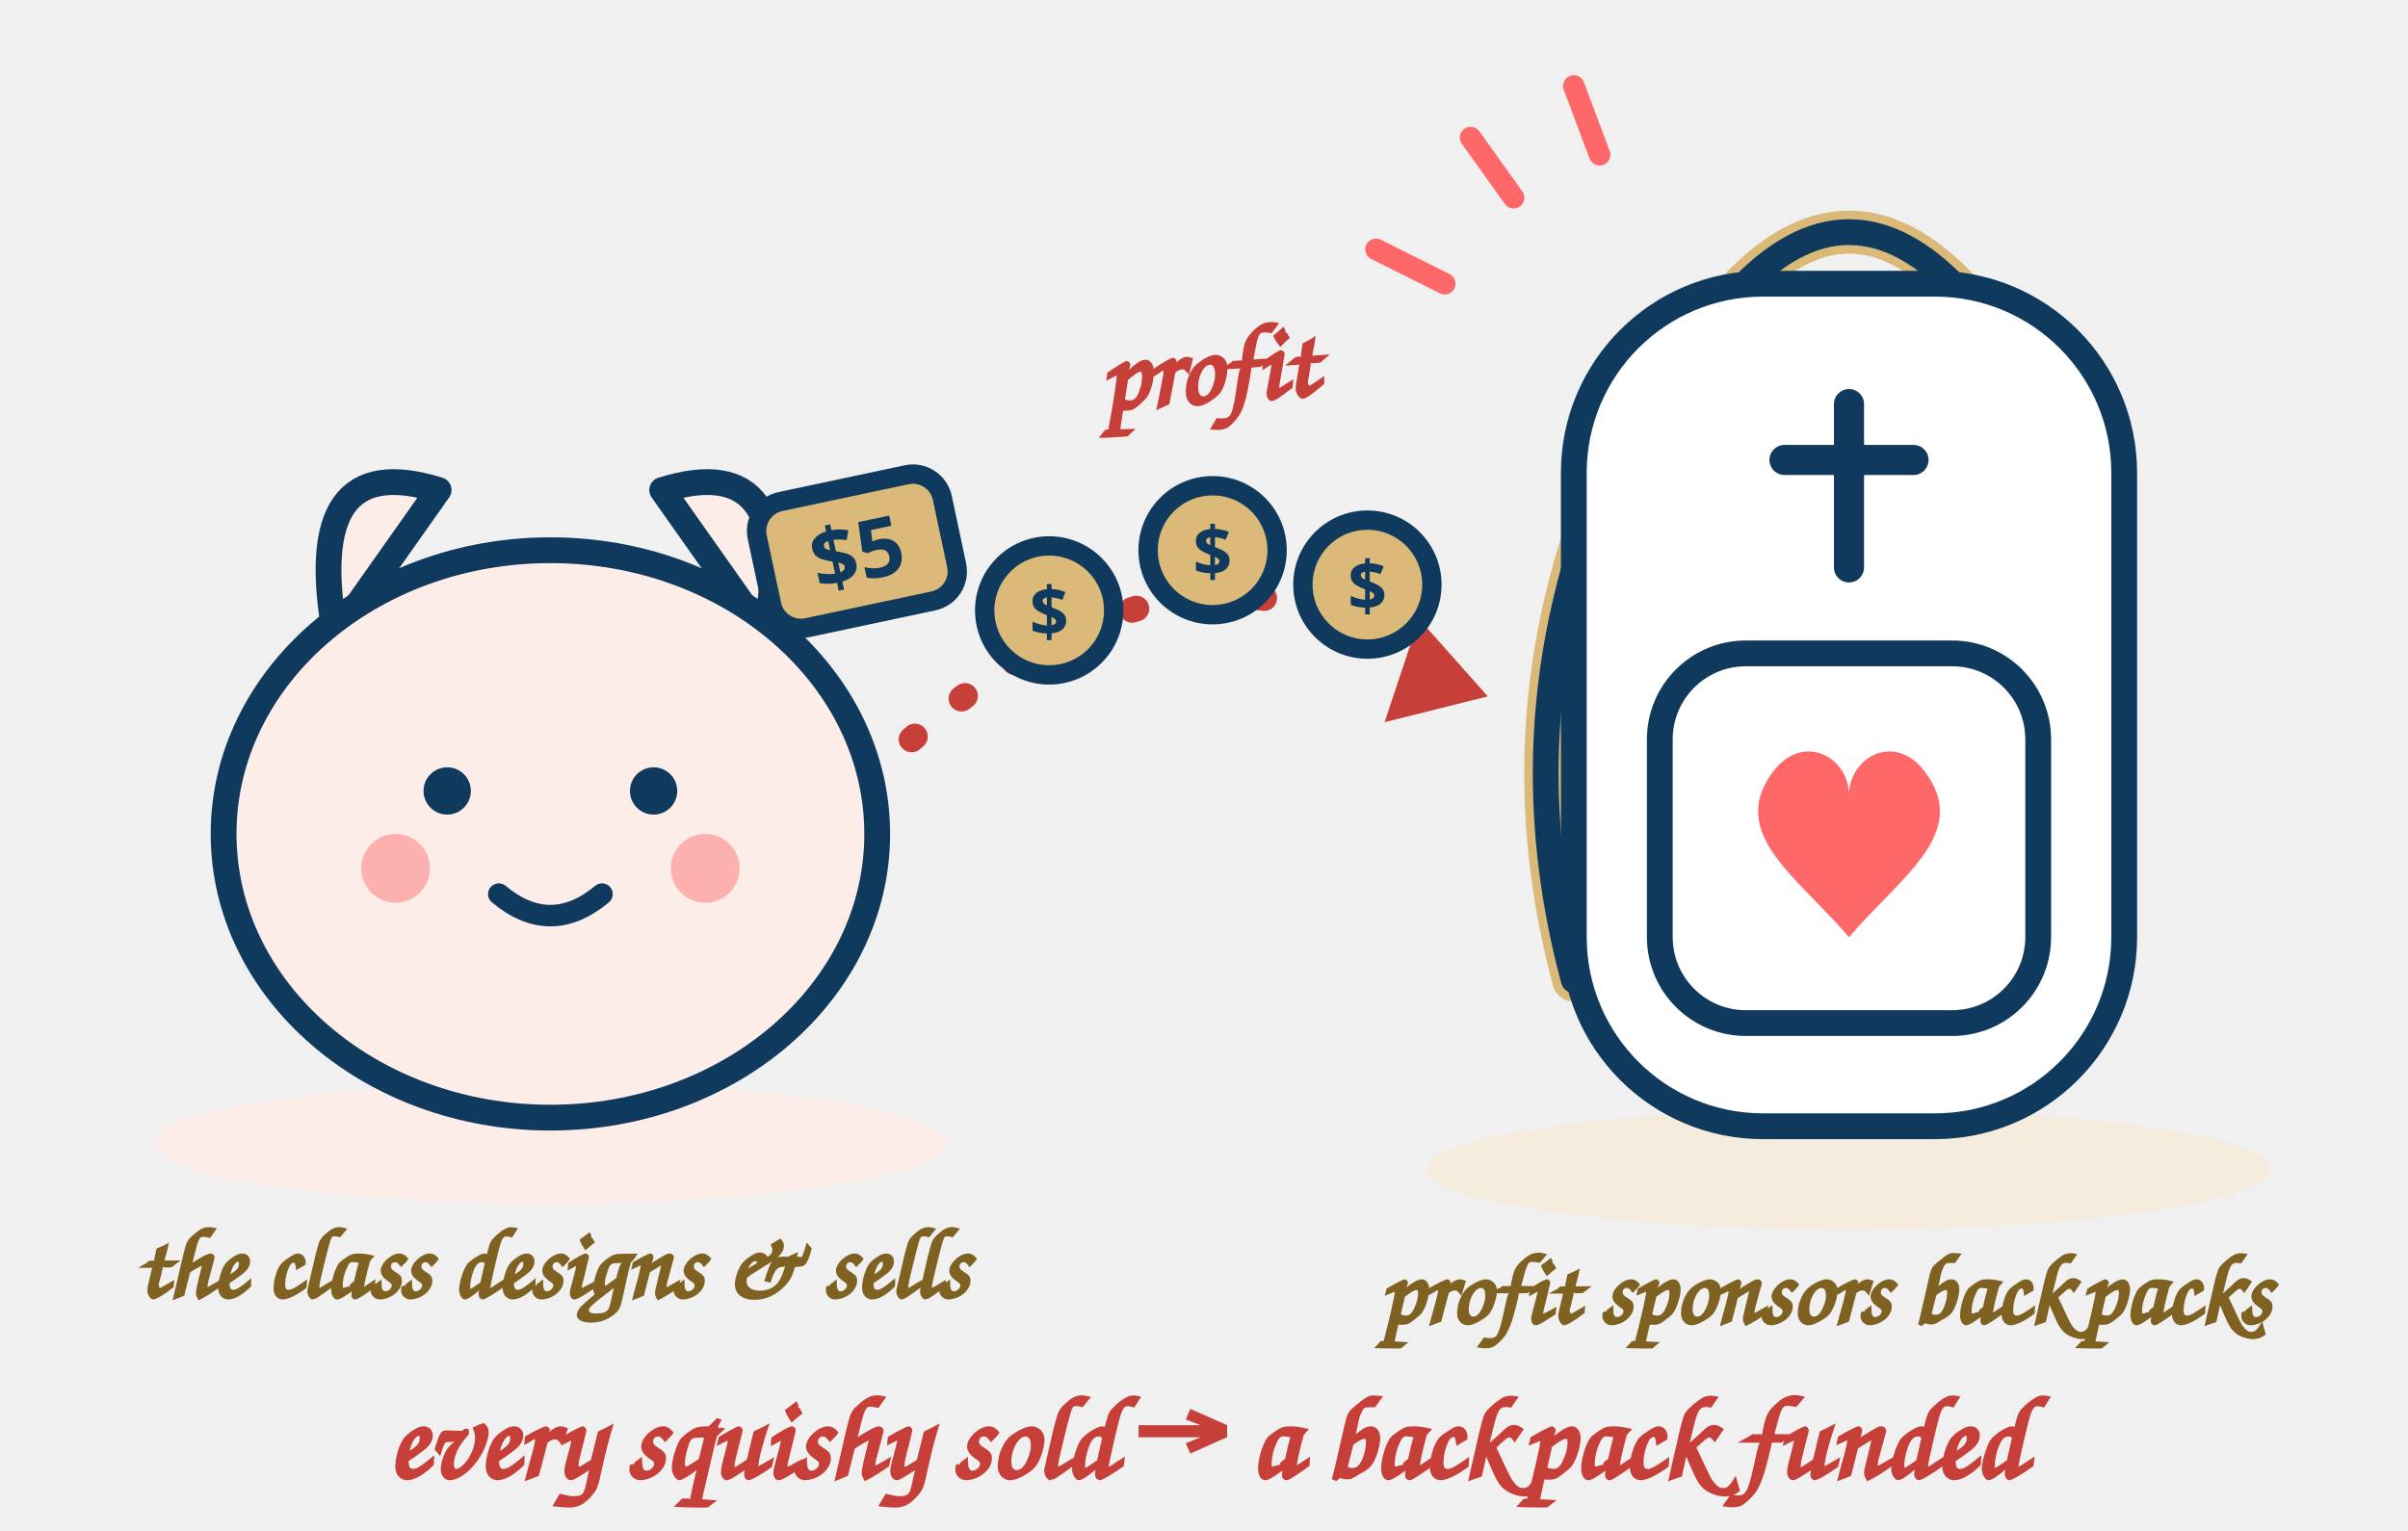
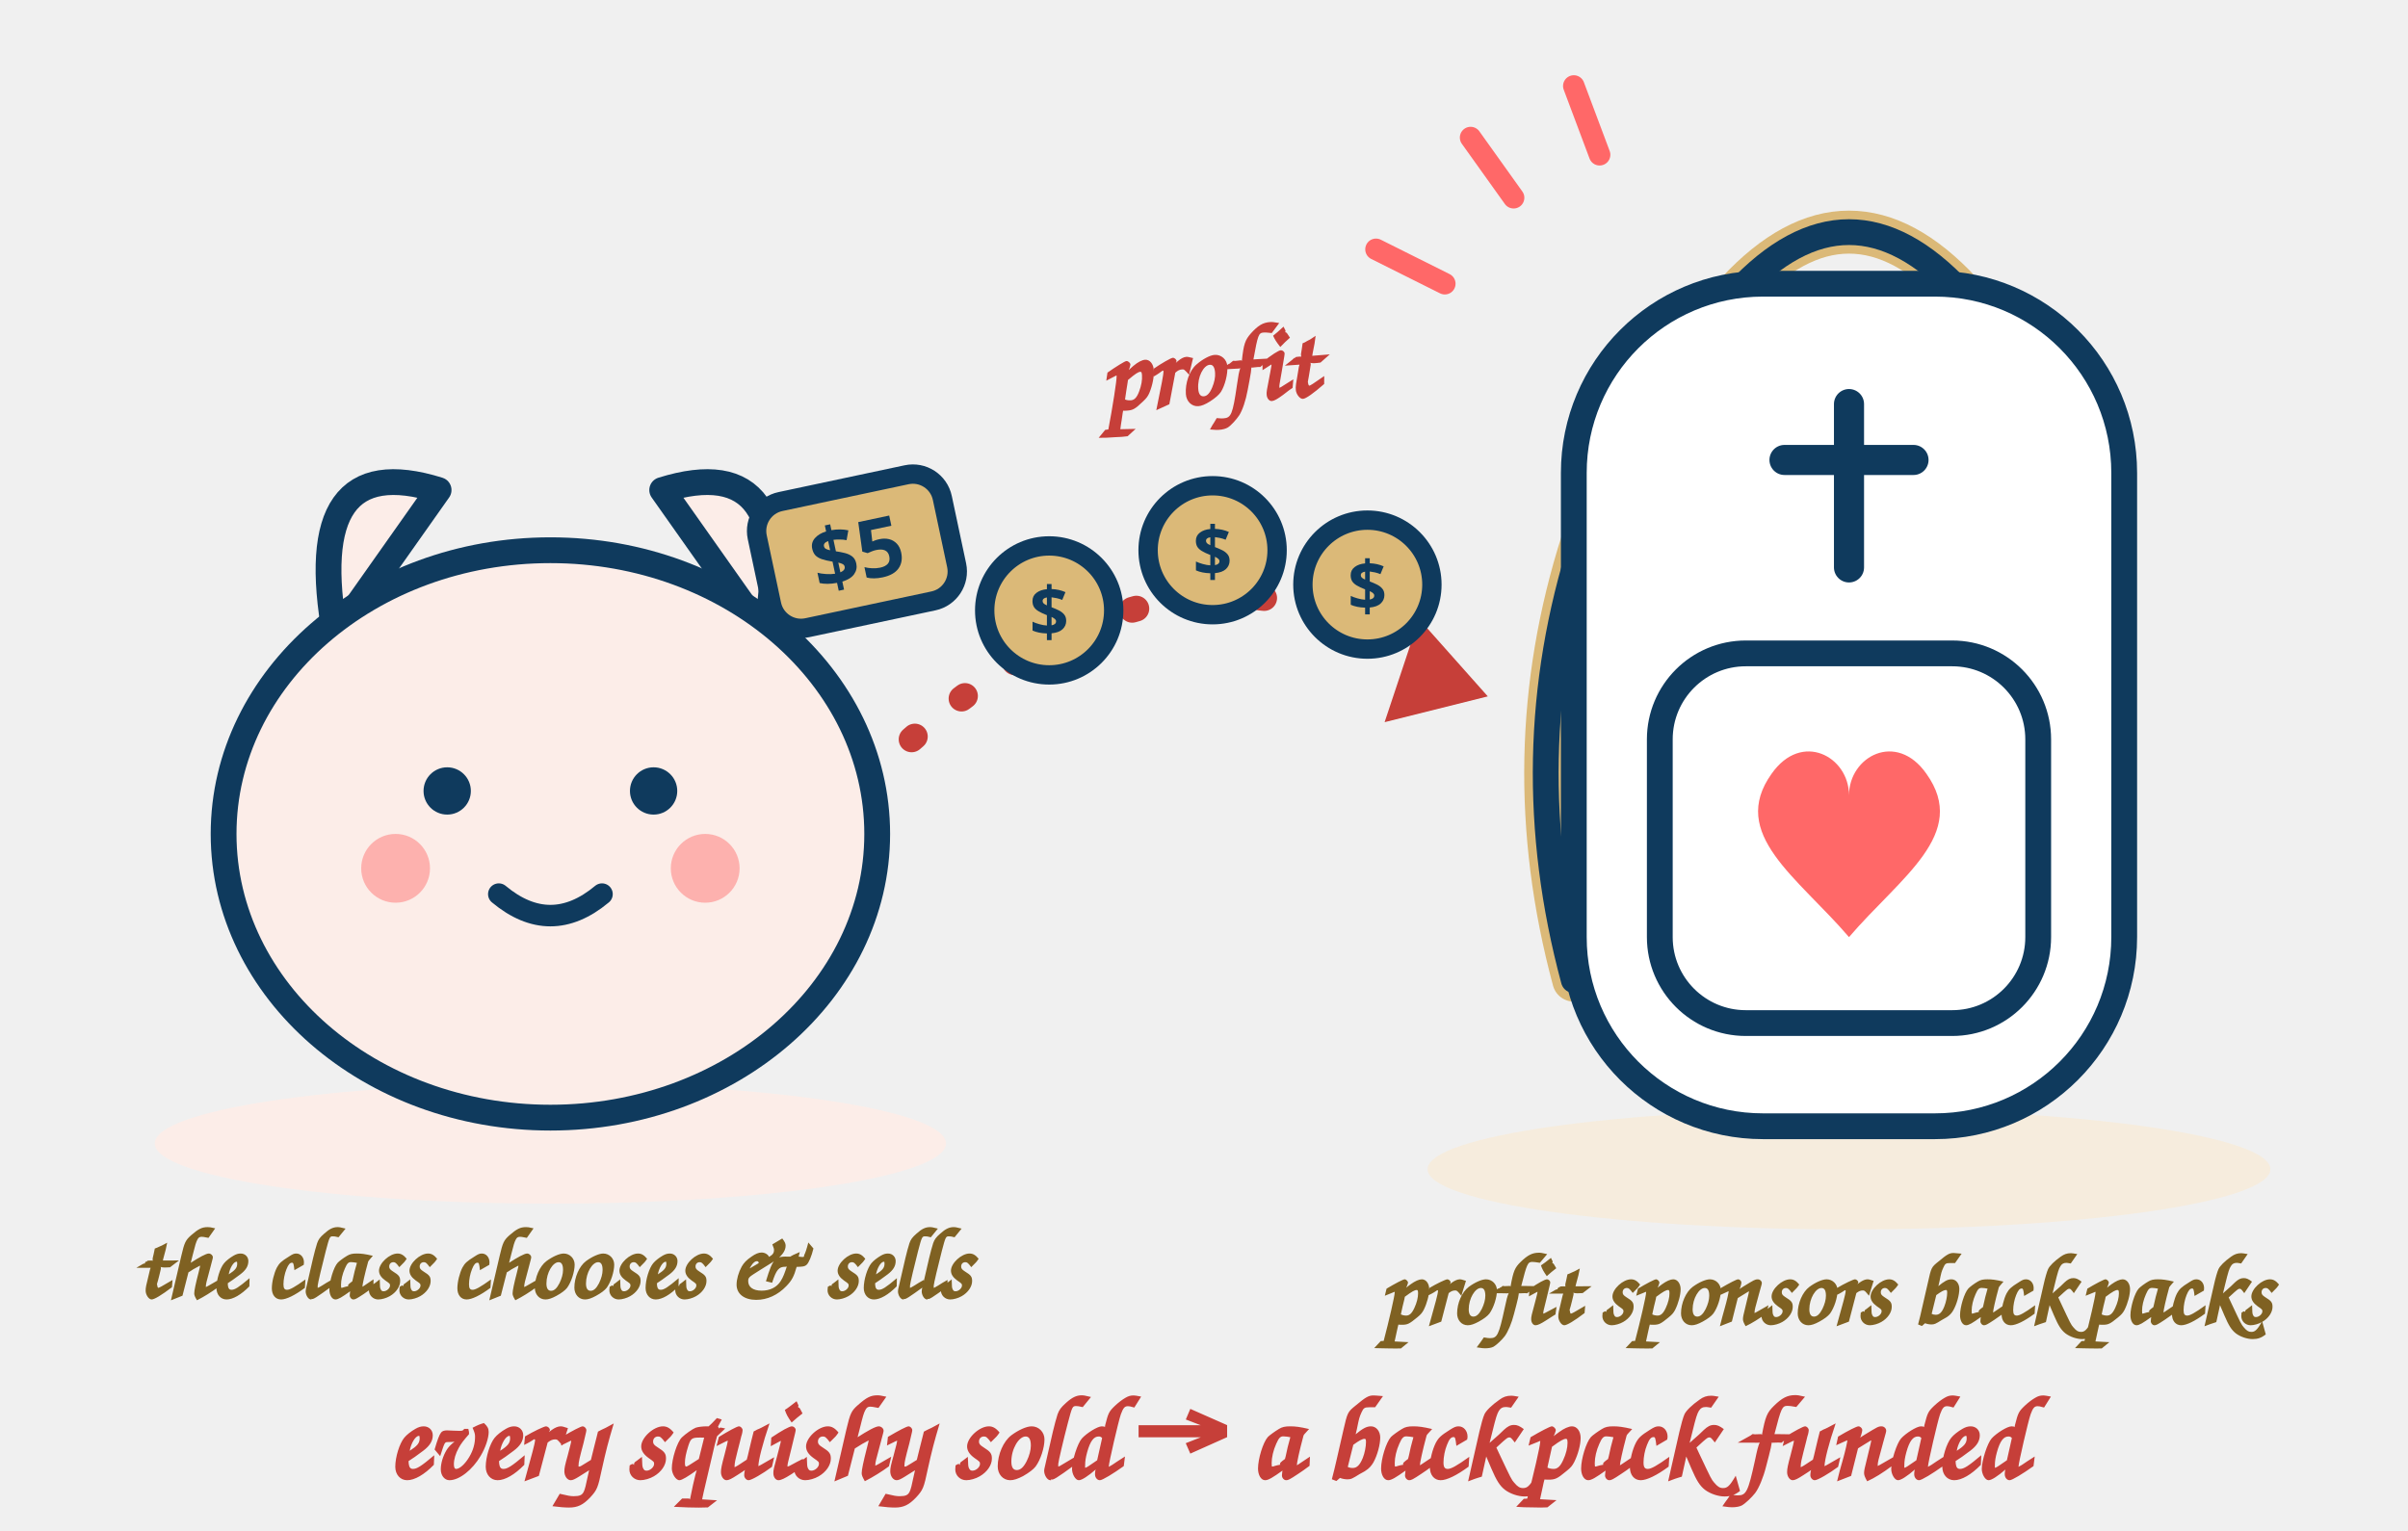
- <svg xmlns="http://www.w3.org/2000/svg" viewBox="0 64 560 356" role="img" aria-label="The class designs and sells squishies; the profit sponsors backpacks for children in Senegal." style="width:100%;height:auto;display:block;">
+ <svg xmlns="http://www.w3.org/2000/svg" viewBox="0 64 560 356" role="img" aria-label="Diagram: the class chooses and sells a product — a squishy is one example — and the profit helps buy color-it-yourself backpacks for children in Senegal." style="width:100%;height:auto;display:block;">
  <g font-family="Instrument Sans,system-ui,sans-serif" font-weight="800" text-anchor="middle">
          </g>
  <ellipse cx="128" cy="330" rx="92" ry="14" fill="#FCEDE8" />
  <ellipse cx="430" cy="336" rx="98" ry="14" fill="#F6ECDD" />
  <g stroke="#0F3A5D" stroke-width="6" stroke-linecap="round" stroke-linejoin="round">
    <path d="M78 212 Q70 168 102 178 Z" fill="#FCEDE8" />
    <path d="M178 212 Q186 168 154 178 Z" fill="#FCEDE8" />
    <ellipse cx="128" cy="258" rx="76" ry="66" fill="#FCEDE8" />
  </g>
  <circle cx="104" cy="248" r="5.5" fill="#0F3A5D" />
  <circle cx="152" cy="248" r="5.5" fill="#0F3A5D" />
  <path d="M116 272 Q128 282 140 272" stroke="#0F3A5D" stroke-width="5" fill="none" stroke-linecap="round" />
  <circle cx="92" cy="266" r="8" fill="#FF6868" opacity=".45" />
  <circle cx="164" cy="266" r="8" fill="#FF6868" opacity=".45" />
  <g transform="rotate(-12 196 196)">
    <rect x="178" y="178" width="44" height="30" rx="7" fill="#DBB978" stroke="#0F3A5D" stroke-width="4.5" />
    <text x="200" y="200" text-anchor="middle" font-family="Instrument Sans,system-ui,sans-serif" font-weight="700" font-size="19" fill="#0F3A5D">$5</text>
  </g>
-   <text x="128" y="366" text-anchor="middle" font-family="Caveat,cursive" font-weight="700" font-size="23" fill="#7F6122">the class designs &amp; sells</text>
+   <text x="128" y="366" text-anchor="middle" font-family="Caveat,cursive" font-weight="700" font-size="23" fill="#7F6122">the class chooses &amp; sells</text>
  <path d="M212 236 Q280 176 342 224" fill="none" stroke="#C63F39" stroke-width="6" stroke-linecap="round" stroke-dasharray="1 14" />
  <path d="M330 208 L346 226 L322 232 Z" fill="#C63F39" />
  <g stroke="#0F3A5D" stroke-width="4.5">
    <circle cx="244" cy="206" r="15" fill="#DBB978" />
    <circle cx="282" cy="192" r="15" fill="#DBB978" />
    <circle cx="318" cy="200" r="15" fill="#DBB978" />
  </g>
  <g font-family="Instrument Sans,system-ui,sans-serif" font-weight="700" font-size="16" fill="#0F3A5D" text-anchor="middle">
    <text x="244" y="212">$</text>
    <text x="282" y="198">$</text>
    <text x="318" y="206">$</text>
  </g>
  <text x="281" y="158" text-anchor="middle" font-family="Caveat,cursive" font-weight="700" font-size="25" fill="#C63F39" transform="rotate(-4 281 158)">profit</text>
  <g stroke="#0F3A5D" stroke-width="6" stroke-linecap="round" stroke-linejoin="round">
    <path d="M404 132 Q430 104 456 132" fill="none" stroke="#DBB978" stroke-width="10" />
    <path d="M404 132 Q430 104 456 132" fill="none" />
    <path d="M368 190 Q352 240 366 292" fill="none" stroke="#DBB978" stroke-width="10" />
    <path d="M368 190 Q352 240 366 292" fill="none" />
    <rect x="366" y="130" width="128" height="196" rx="44" fill="#FFFFFF" />
    <rect x="386" y="216" width="88" height="86" rx="20" fill="#FFFFFF" />
  </g>
  <g stroke="#0F3A5D" stroke-width="7" stroke-linecap="round">
    <line x1="430" y1="158" x2="430" y2="196" />
    <line x1="415" y1="171" x2="445" y2="171" />
  </g>
  <path d="M430 282 C418 268 402 258 412 244 C419 234 430 240 430 249 C430 240 441 234 448 244 C458 258 442 268 430 282 Z" fill="#FF6868" />
  <g stroke="#FF6868" stroke-width="5" stroke-linecap="round">
    <line x1="352" y1="110" x2="342" y2="96" />
    <line x1="372" y1="100" x2="366" y2="84" />
    <line x1="336" y1="130" x2="320" y2="122" />
  </g>
  <text x="424" y="372" text-anchor="middle" font-family="Caveat,cursive" font-weight="700" font-size="23" fill="#7F6122">profit sponsors backpacks</text>
  <text x="280" y="408" text-anchor="middle" font-family="Caveat,cursive" font-weight="700" font-size="27" fill="#C63F39">every squishy sold → a backpack funded</text>
</svg>
